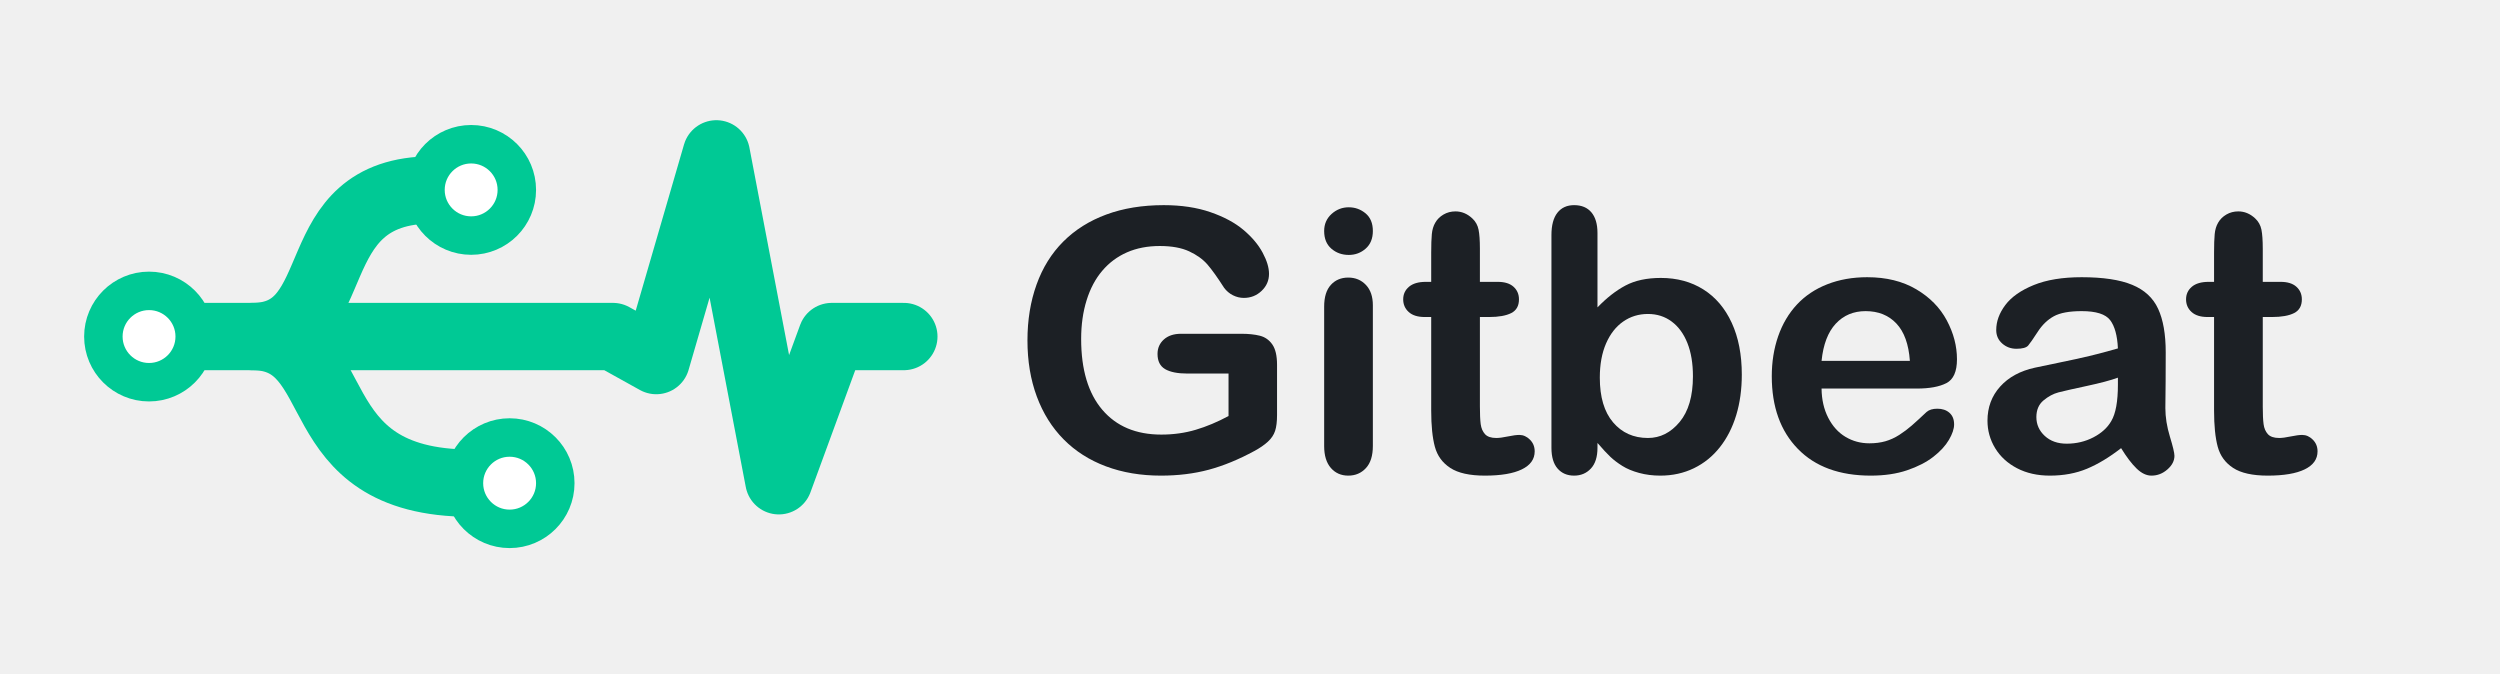
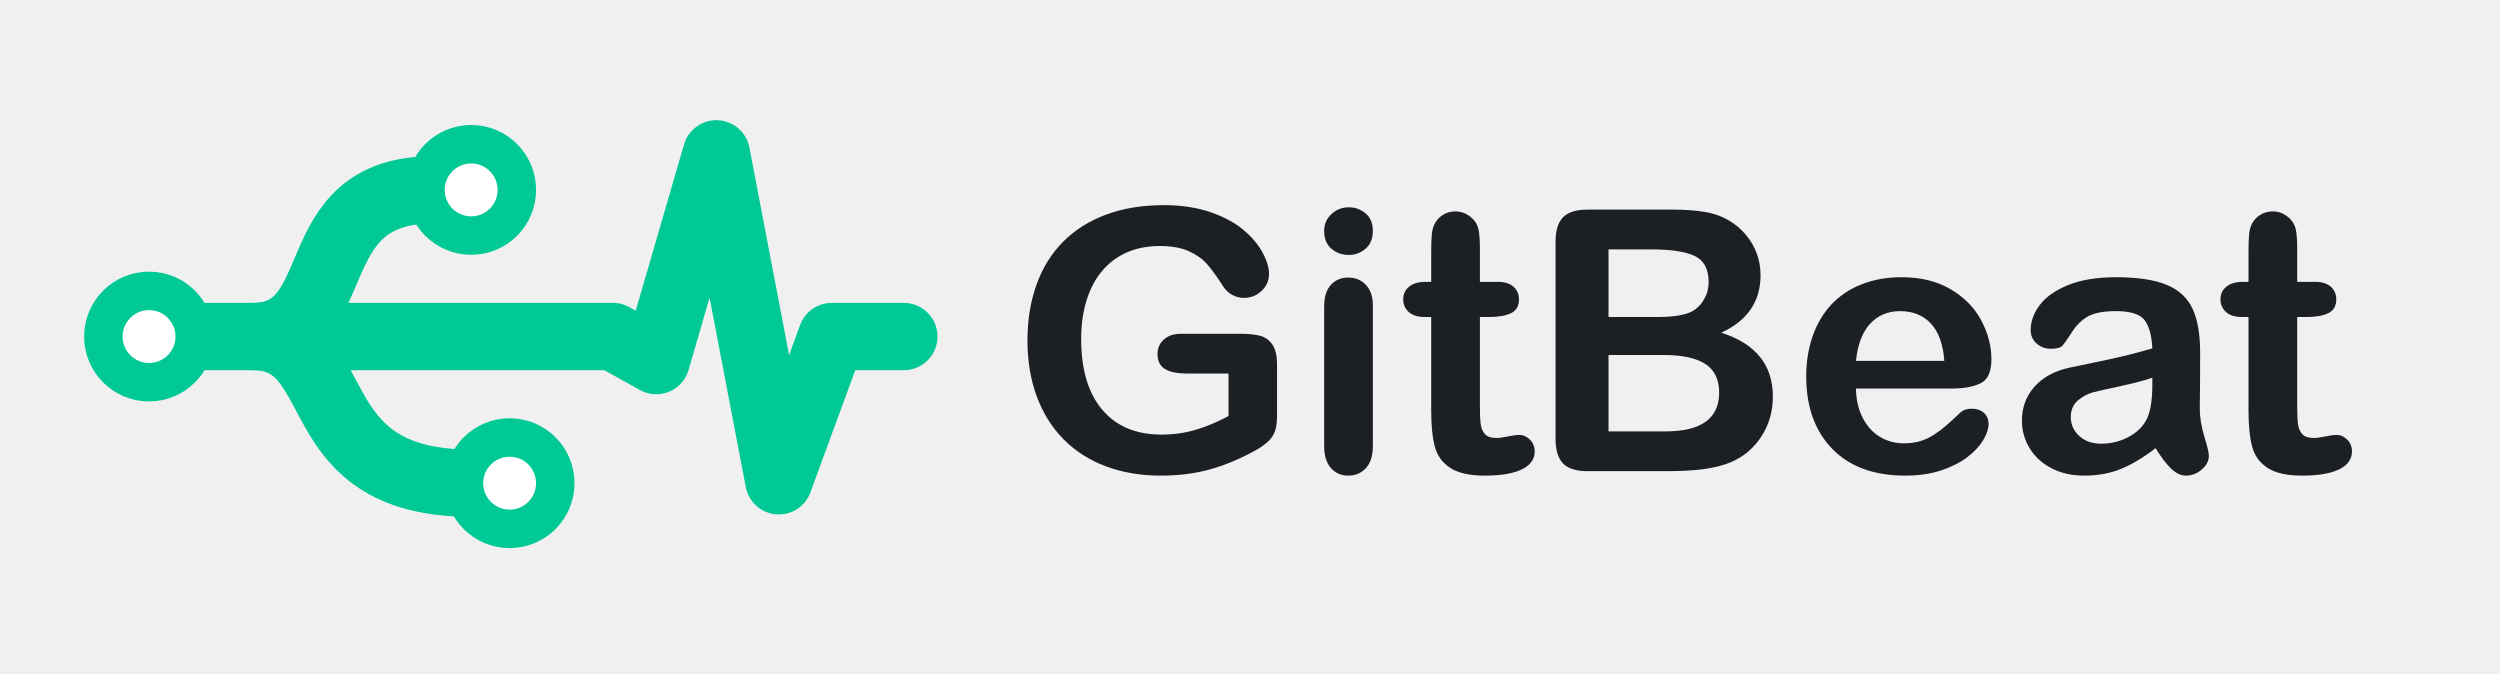
<svg xmlns="http://www.w3.org/2000/svg" viewBox="0 0 1040 280" role="img" aria-labelledby="title">
  <g transform="translate(20 10)">
    <g fill="none" stroke="#00C995" stroke-width="28" stroke-linecap="round" stroke-linejoin="round">
      <path d="M58 130H235L253 140L278 54L304 190L326 130H356" />
      <path d="M85 130C126 130 104 69 160 69M85 130C126 130 104 191 176 191" />
      <circle cx="42" cy="130" r="19" fill="white" stroke-width="16" />
      <circle cx="176" cy="69" r="19" fill="white" stroke-width="16" />
      <circle cx="192" cy="191" r="19" fill="white" stroke-width="16" />
    </g>
  </g>
  <g fill="#1C2025" transform="translate(420 196) scale(1 -1)">
    <path d="M111.25 44.23L111.25 23.38Q111.25 19.22 110.44 16.74Q109.62 14.25 107.43 12.25Q105.24 10.24 101.83 8.39Q91.96 3.04 82.83 0.59Q73.70 -1.86 62.94 -1.86Q50.39 -1.86 40.08 2.00Q29.76 5.86 22.49 13.21Q15.21 20.56 11.32 31.02Q7.42 41.49 7.42 54.40Q7.42 67.09 11.21 77.63Q14.99 88.17 22.34 95.52Q29.69 102.87 40.23 106.76Q50.77 110.66 64.12 110.66Q75.11 110.66 83.57 107.73Q92.03 104.80 97.30 100.34Q102.57 95.89 105.24 90.92Q107.91 85.95 107.91 82.09Q107.91 77.93 104.83 75.00Q101.75 72.07 97.45 72.07Q95.07 72.07 92.88 73.18Q90.70 74.29 89.21 76.30Q85.13 82.68 82.31 85.95Q79.49 89.21 74.70 91.44Q69.91 93.66 62.49 93.66Q54.85 93.66 48.84 91.03Q42.82 88.39 38.56 83.38Q34.29 78.38 32.03 71.10Q29.76 63.83 29.76 55.00Q29.76 35.85 38.56 25.53Q47.35 15.21 63.09 15.21Q70.73 15.21 77.45 17.22Q84.16 19.22 91.07 22.93L91.07 40.60L74.00 40.60Q67.84 40.60 64.68 42.45Q61.53 44.31 61.53 48.76Q61.53 52.40 64.16 54.77Q66.80 57.15 71.32 57.15L96.34 57.15Q100.94 57.15 104.13 56.33Q107.32 55.52 109.29 52.70Q111.25 49.88 111.25 44.23Z" />
    <path d="M151.11 69.02L151.11 10.46Q151.11 4.38 148.21 1.26Q145.32 -1.86 140.87 -1.86Q136.41 -1.86 133.63 1.34Q130.85 4.53 130.85 10.46L130.85 68.43Q130.85 74.44 133.63 77.48Q136.41 80.53 140.87 80.53Q145.32 80.53 148.21 77.48Q151.11 74.44 151.11 69.02ZM141.09 89.95Q136.86 89.95 133.85 92.55Q130.85 95.15 130.85 99.90Q130.85 104.20 133.93 106.99Q137.01 109.77 141.09 109.77Q145.02 109.77 148.07 107.25Q151.11 104.72 151.11 99.90Q151.11 95.22 148.14 92.59Q145.17 89.95 141.09 89.95Z" />
    <path d="M173.15 78.75L175.38 78.75L175.38 90.92Q175.38 95.82 175.64 98.60Q175.90 101.38 177.09 103.39Q178.27 105.46 180.50 106.76Q182.73 108.06 185.47 108.06Q189.33 108.06 192.45 105.17Q194.53 103.24 195.08 100.46Q195.64 97.67 195.64 92.55L195.64 78.75L203.06 78.75Q207.37 78.75 209.63 76.71Q211.89 74.66 211.89 71.47Q211.89 67.39 208.67 65.76Q205.44 64.12 199.43 64.12L195.64 64.12L195.64 26.87Q195.64 22.12 195.97 19.56Q196.31 17.00 197.76 15.40Q199.20 13.80 202.47 13.80Q204.25 13.80 207.29 14.44Q210.34 15.07 212.04 15.07Q214.49 15.07 216.46 13.10Q218.43 11.13 218.43 8.24Q218.43 3.34 213.08 0.74Q207.74 -1.86 197.72 -1.86Q188.22 -1.86 183.32 1.34Q178.42 4.53 176.90 10.17Q175.38 15.81 175.38 25.23L175.38 64.12L172.71 64.12Q168.33 64.12 166.03 66.20Q163.73 68.28 163.73 71.47Q163.73 74.66 166.14 76.71Q168.55 78.75 173.15 78.75Z" />
-     <path d="M244.55 99.08L244.55 68.13Q250.27 74.07 256.20 77.22Q262.14 80.38 270.90 80.38Q280.99 80.38 288.60 75.59Q296.21 70.80 300.40 61.71Q304.59 52.62 304.59 40.15Q304.59 30.95 302.26 23.27Q299.92 15.59 295.46 9.95Q291.01 4.30 284.67 1.22Q278.32 -1.86 270.68 -1.86Q266.00 -1.86 261.88 -0.74Q257.76 0.37 254.87 2.19Q251.97 4.01 249.93 5.94Q247.89 7.87 244.55 11.73L244.55 9.72Q244.55 4.01 241.80 1.08Q239.06 -1.86 234.83 -1.86Q230.52 -1.86 227.96 1.08Q225.40 4.01 225.40 9.72L225.40 98.19Q225.40 104.35 227.89 107.51Q230.38 110.66 234.83 110.66Q239.50 110.66 242.03 107.65Q244.55 104.65 244.55 99.08ZM245.52 38.89Q245.52 26.79 251.04 20.30Q256.57 13.80 265.55 13.80Q273.20 13.80 278.73 20.45Q284.26 27.09 284.26 39.48Q284.26 47.50 281.96 53.29Q279.66 59.08 275.43 62.23Q271.20 65.39 265.55 65.39Q259.77 65.39 255.24 62.23Q250.71 59.08 248.11 53.10Q245.52 47.13 245.52 38.89Z" />
-     <path d="M377.40 34.36L337.77 34.36Q337.84 27.46 340.55 22.19Q343.26 16.92 347.75 14.25Q352.24 11.58 357.66 11.58Q361.30 11.58 364.30 12.43Q367.31 13.29 370.13 15.10Q372.95 16.92 375.32 19.00Q377.70 21.08 381.48 24.64Q383.04 25.98 385.94 25.98Q389.05 25.98 390.98 24.27Q392.91 22.56 392.91 19.45Q392.91 16.70 390.76 13.03Q388.61 9.35 384.27 5.97Q379.93 2.60 373.36 0.37Q366.79 -1.86 358.25 -1.86Q338.73 -1.86 327.90 9.28Q317.06 20.41 317.06 39.48Q317.06 48.46 319.73 56.15Q322.41 63.83 327.53 69.32Q332.65 74.81 340.14 77.74Q347.64 80.68 356.77 80.68Q368.64 80.68 377.14 75.67Q385.64 70.66 389.87 62.71Q394.10 54.77 394.10 46.54Q394.10 38.89 389.72 36.63Q385.34 34.36 377.40 34.36ZM337.77 45.87L374.51 45.87Q373.77 56.26 368.90 61.42Q364.04 66.57 356.10 66.57Q348.53 66.57 343.67 61.34Q338.81 56.11 337.77 45.87Z" />
-     <path d="M462.38 9.57Q455.04 3.86 448.17 1.00Q441.30 -1.86 432.77 -1.86Q424.98 -1.86 419.08 1.22Q413.18 4.30 409.98 9.57Q406.79 14.84 406.79 21.00Q406.79 29.32 412.06 35.18Q417.33 41.04 426.54 43.05Q428.46 43.49 436.11 45.05Q443.75 46.61 449.21 47.91Q454.66 49.21 461.05 51.06Q460.68 59.08 457.82 62.83Q454.96 66.57 445.98 66.57Q438.26 66.57 434.37 64.42Q430.47 62.27 427.69 57.96Q424.90 53.66 423.75 52.29Q422.60 50.91 418.82 50.91Q415.40 50.91 412.92 53.10Q410.43 55.29 410.43 58.71Q410.43 64.05 414.21 69.10Q418.00 74.14 426.02 77.41Q434.03 80.68 445.98 80.68Q459.34 80.68 466.98 77.52Q474.63 74.37 477.78 67.54Q480.94 60.71 480.94 49.43Q480.94 42.30 480.90 37.33Q480.86 32.36 480.79 26.27Q480.79 20.56 482.68 14.36Q484.57 8.16 484.57 6.38Q484.57 3.27 481.64 0.71Q478.71 -1.86 475.00 -1.86Q471.88 -1.86 468.84 1.08Q465.80 4.01 462.38 9.57ZM461.05 38.89Q456.59 37.26 448.10 35.44Q439.60 33.62 436.33 32.77Q433.07 31.91 430.10 29.43Q427.13 26.94 427.13 22.49Q427.13 17.89 430.62 14.66Q434.11 11.43 439.75 11.43Q445.76 11.43 450.84 14.06Q455.93 16.70 458.30 20.86Q461.05 25.46 461.05 36.00Z" />
-     <path d="M498.82 78.75L501.05 78.75L501.05 90.92Q501.05 95.82 501.31 98.60Q501.57 101.38 502.76 103.39Q503.95 105.46 506.17 106.76Q508.40 108.06 511.14 108.06Q515.00 108.06 518.12 105.17Q520.20 103.24 520.76 100.46Q521.31 97.67 521.31 92.55L521.31 78.75L528.73 78.75Q533.04 78.75 535.30 76.71Q537.57 74.66 537.57 71.47Q537.57 67.39 534.34 65.76Q531.11 64.12 525.10 64.12L521.31 64.12L521.31 26.87Q521.31 22.12 521.65 19.56Q521.98 17.00 523.43 15.40Q524.88 13.80 528.14 13.80Q529.92 13.80 532.96 14.44Q536.01 15.07 537.71 15.07Q540.16 15.07 542.13 13.10Q544.10 11.13 544.10 8.24Q544.10 3.34 538.75 0.74Q533.41 -1.86 523.39 -1.86Q513.89 -1.86 508.99 1.34Q504.09 4.53 502.57 10.17Q501.05 15.81 501.05 25.23L501.05 64.12L498.38 64.12Q494.00 64.12 491.70 66.20Q489.40 68.28 489.40 71.47Q489.40 74.66 491.81 76.71Q494.22 78.75 498.82 78.75Z" />
+     <path d="M273.72 0.00L240.47 0.00Q233.27 0.00 230.19 3.23Q227.11 6.46 227.11 13.51L227.11 95.30Q227.11 102.50 230.26 105.65Q233.42 108.80 240.47 108.80L275.72 108.80Q283.52 108.80 289.23 107.84Q294.95 106.88 299.47 104.13Q303.33 101.83 306.30 98.30Q309.27 94.78 310.83 90.51Q312.39 86.24 312.39 81.49Q312.39 65.16 296.06 57.59Q317.51 50.77 317.51 31.02Q317.51 21.89 312.83 14.58Q308.16 7.27 300.21 3.79Q295.24 1.71 288.79 0.85Q282.33 0.00 273.72 0.00ZM272.09 48.32L249.15 48.32L249.15 16.55L272.83 16.55Q295.17 16.55 295.17 32.66Q295.17 40.89 289.38 44.61Q283.59 48.32 272.09 48.32ZM249.15 92.25L249.15 64.12L269.34 64.12Q277.58 64.12 282.07 65.68Q286.56 67.24 288.93 71.62Q290.79 74.74 290.79 78.60Q290.79 86.84 284.93 89.54Q279.06 92.25 267.04 92.25Z" />
+     <path d="M391.73 34.36L352.09 34.36Q352.17 27.46 354.88 22.19Q357.59 16.92 362.08 14.25Q366.57 11.58 371.98 11.58Q375.62 11.58 378.63 12.43Q381.63 13.29 384.45 15.10Q387.27 16.92 389.65 19.00Q392.02 21.08 395.81 24.64Q397.37 25.98 400.26 25.98Q403.38 25.98 405.31 24.27Q407.24 22.56 407.24 19.45Q407.24 16.70 405.09 13.03Q402.93 9.35 398.59 5.97Q394.25 2.60 387.68 0.37Q381.11 -1.86 372.58 -1.86Q353.06 -1.86 342.22 9.28Q331.39 20.41 331.39 39.48Q331.39 48.46 334.06 56.15Q336.73 63.83 341.85 69.32Q346.97 74.81 354.47 77.74Q361.96 80.68 371.09 80.68Q382.97 80.68 391.47 75.67Q399.96 70.66 404.20 62.71Q408.43 54.77 408.43 46.54Q408.43 38.89 404.05 36.63Q399.67 34.36 391.73 34.36ZM352.09 45.87L388.83 45.87Q388.09 56.26 383.23 61.42Q378.37 66.57 370.43 66.57Q362.86 66.57 357.99 61.34Q353.13 56.11 352.09 45.87Z" />
+     <path d="M476.71 9.57Q469.36 3.86 462.49 1.00Q455.63 -1.86 447.09 -1.86Q439.30 -1.86 433.40 1.22Q427.50 4.30 424.31 9.57Q421.12 14.84 421.12 21.00Q421.12 29.32 426.39 35.18Q431.66 41.04 440.86 43.05Q442.79 43.49 450.43 45.05Q458.08 46.61 463.53 47.91Q468.99 49.21 475.37 51.06Q475.00 59.08 472.14 62.83Q469.29 66.57 460.30 66.57Q452.59 66.57 448.69 64.42Q444.79 62.27 442.01 57.96Q439.23 53.66 438.08 52.29Q436.93 50.91 433.14 50.91Q429.73 50.91 427.24 53.10Q424.75 55.29 424.75 58.71Q424.75 64.05 428.54 69.10Q432.32 74.14 440.34 77.41Q448.36 80.68 460.30 80.68Q473.66 80.68 481.31 77.52Q488.95 74.37 492.11 67.54Q495.26 60.71 495.26 49.43Q495.26 42.30 495.22 37.33Q495.19 32.36 495.11 26.27Q495.11 20.56 497.01 14.36Q498.90 8.16 498.90 6.38Q498.90 3.27 495.97 0.71Q493.04 -1.86 489.32 -1.86Q486.21 -1.86 483.16 1.08Q480.12 4.01 476.71 9.57ZM475.37 38.89Q470.92 37.26 462.42 35.44Q453.92 33.62 450.66 32.77Q447.39 31.91 444.42 29.43Q441.45 26.94 441.45 22.49Q441.45 17.89 444.94 14.66Q448.43 11.43 454.07 11.43Q460.08 11.43 465.17 14.06Q470.25 16.70 472.62 20.86Q475.37 25.46 475.37 36.00Z" />
+     <path d="M513.15 78.75L515.38 78.75L515.38 90.92Q515.38 95.82 515.63 98.60Q515.89 101.38 517.08 103.39Q518.27 105.46 520.50 106.76Q522.72 108.06 525.47 108.06Q529.33 108.06 532.45 105.17Q534.52 103.24 535.08 100.46Q535.64 97.67 535.64 92.55L535.64 78.75L543.06 78.75Q547.36 78.75 549.63 76.71Q551.89 74.66 551.89 71.47Q551.89 67.39 548.66 65.76Q545.43 64.12 539.42 64.12L535.64 64.12L535.64 26.87Q535.64 22.12 535.97 19.56Q536.30 17.00 537.75 15.40Q539.20 13.80 542.46 13.80Q544.25 13.80 547.29 14.44Q550.33 15.07 552.04 15.07Q554.49 15.07 556.46 13.10Q558.42 11.13 558.42 8.24Q558.42 3.34 553.08 0.74Q547.73 -1.86 537.71 -1.86Q528.21 -1.86 523.32 1.34Q518.42 4.53 516.90 10.17Q515.38 15.81 515.38 25.23L515.38 64.12L512.70 64.12Q508.32 64.12 506.02 66.20Q503.72 68.28 503.72 71.47Q503.72 74.66 506.13 76.71Q508.55 78.75 513.15 78.75Z" />
  </g>
</svg>
